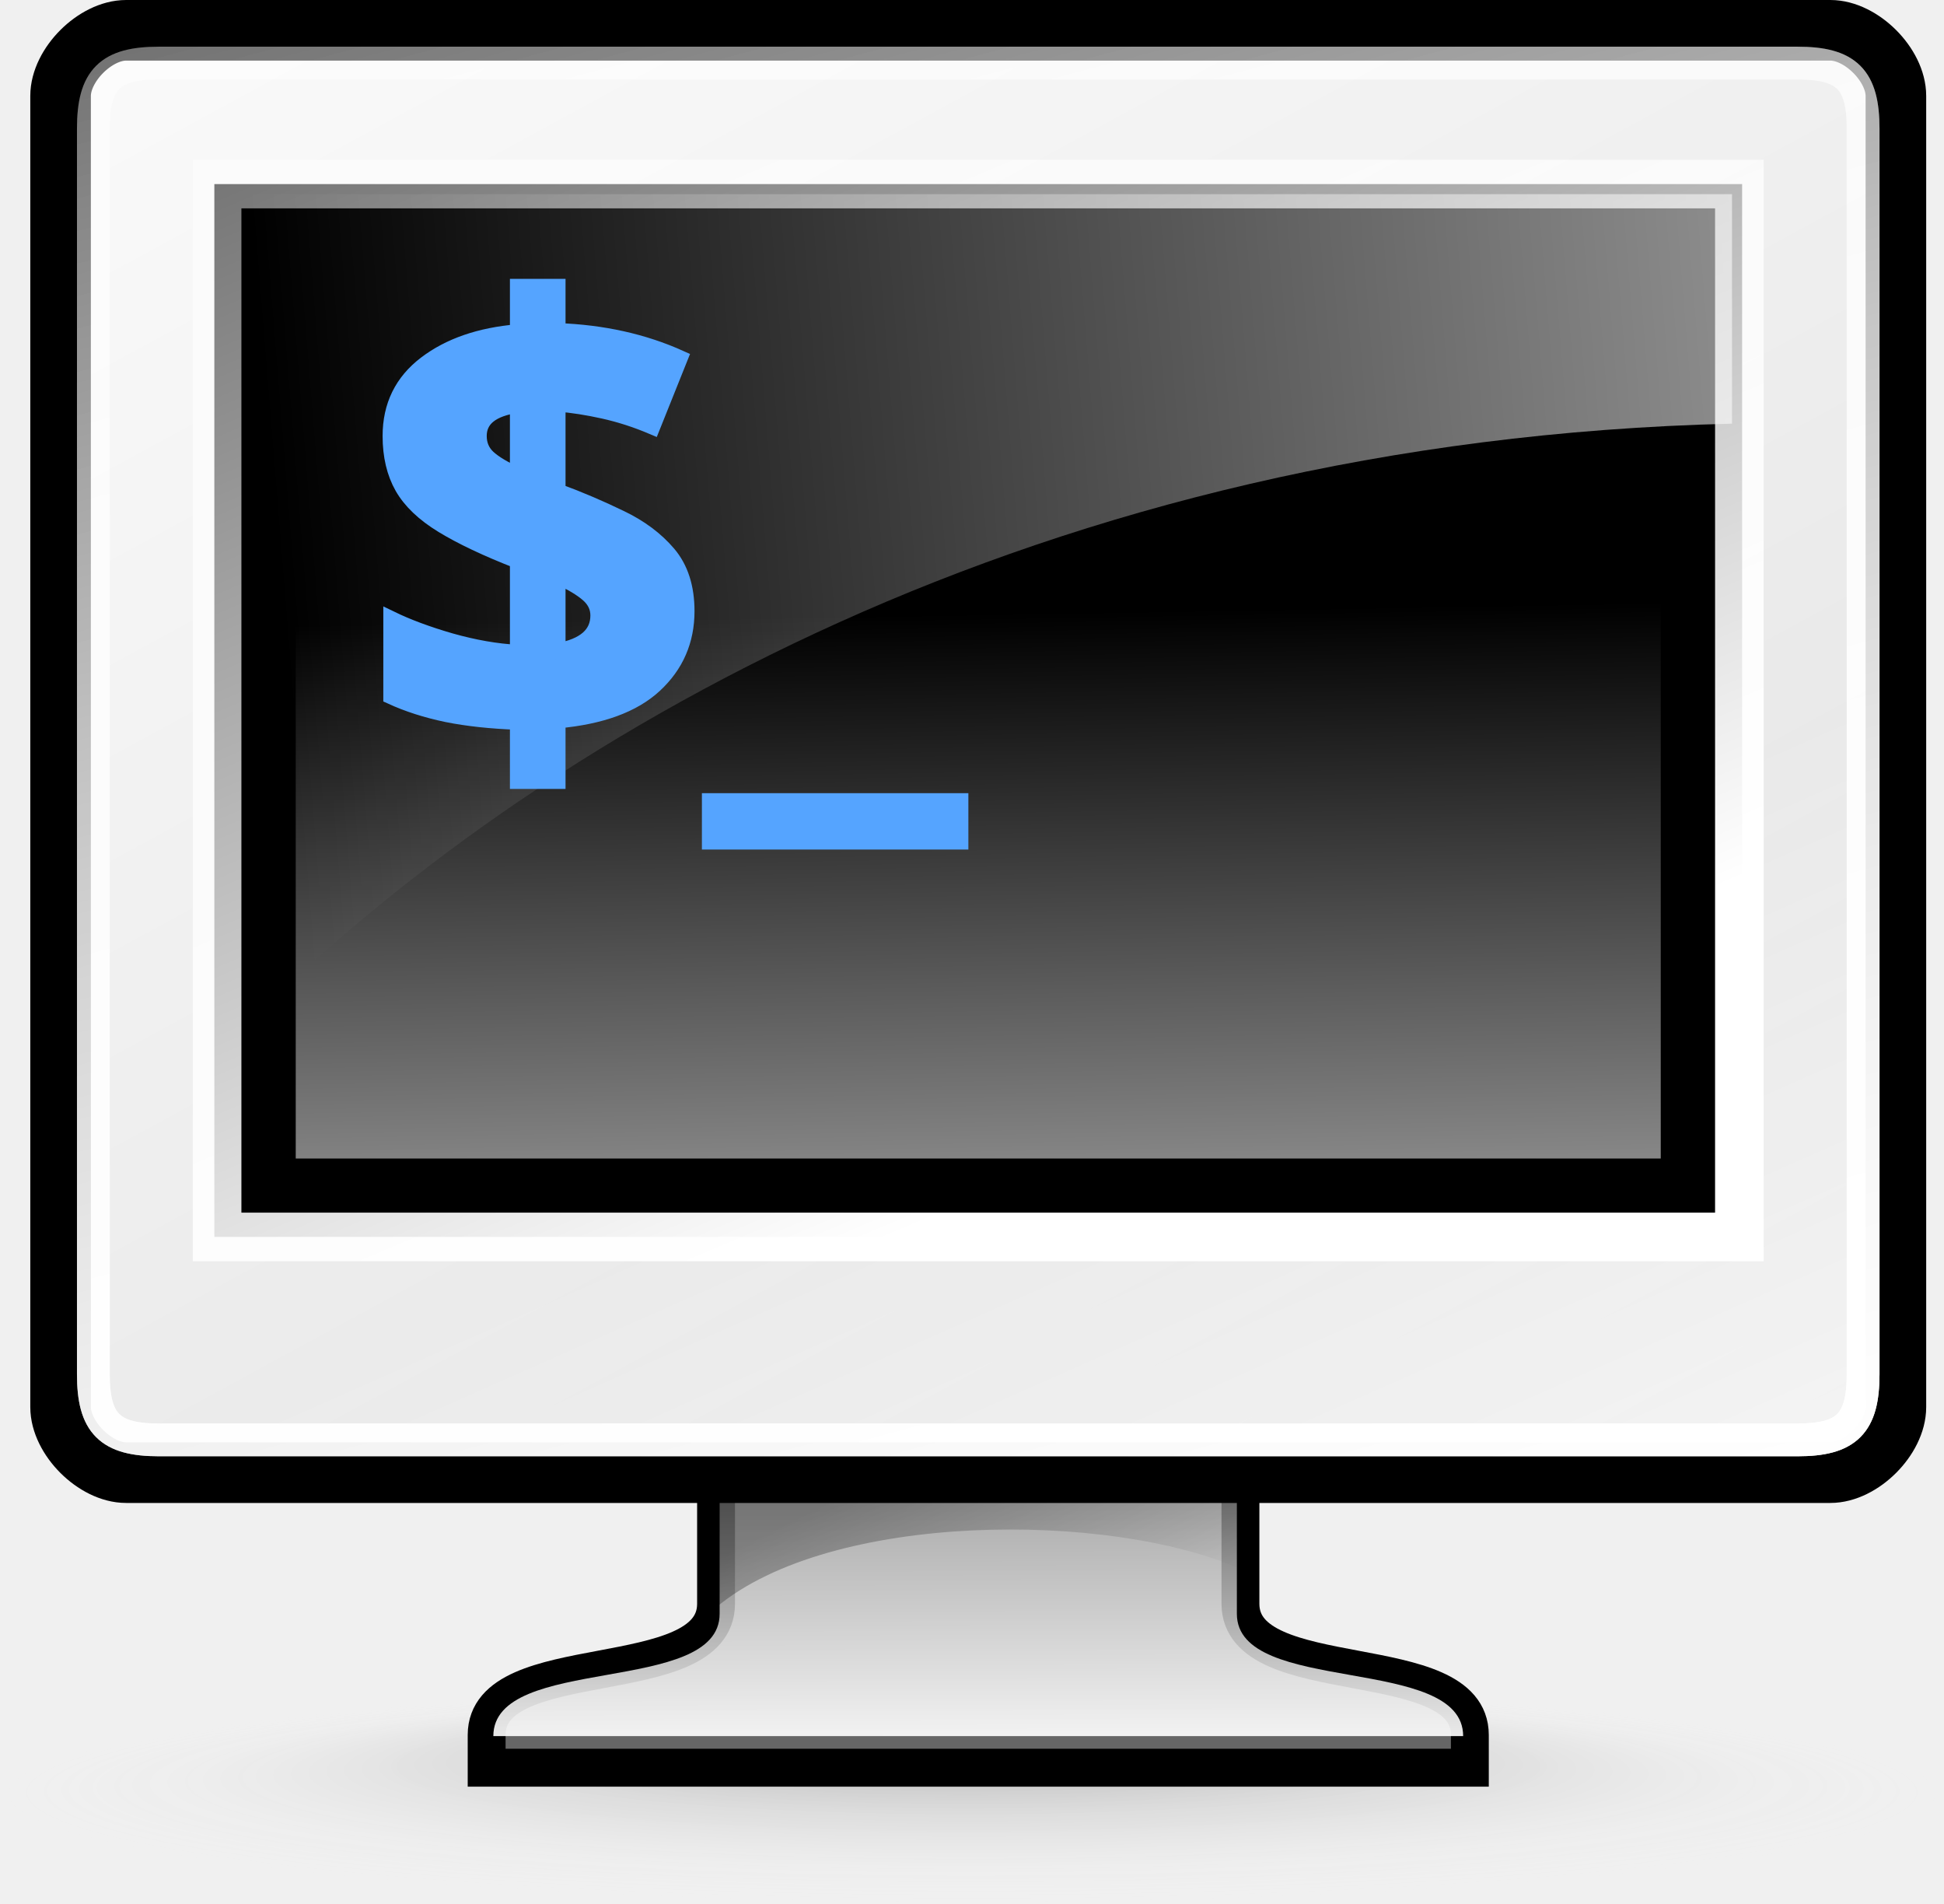
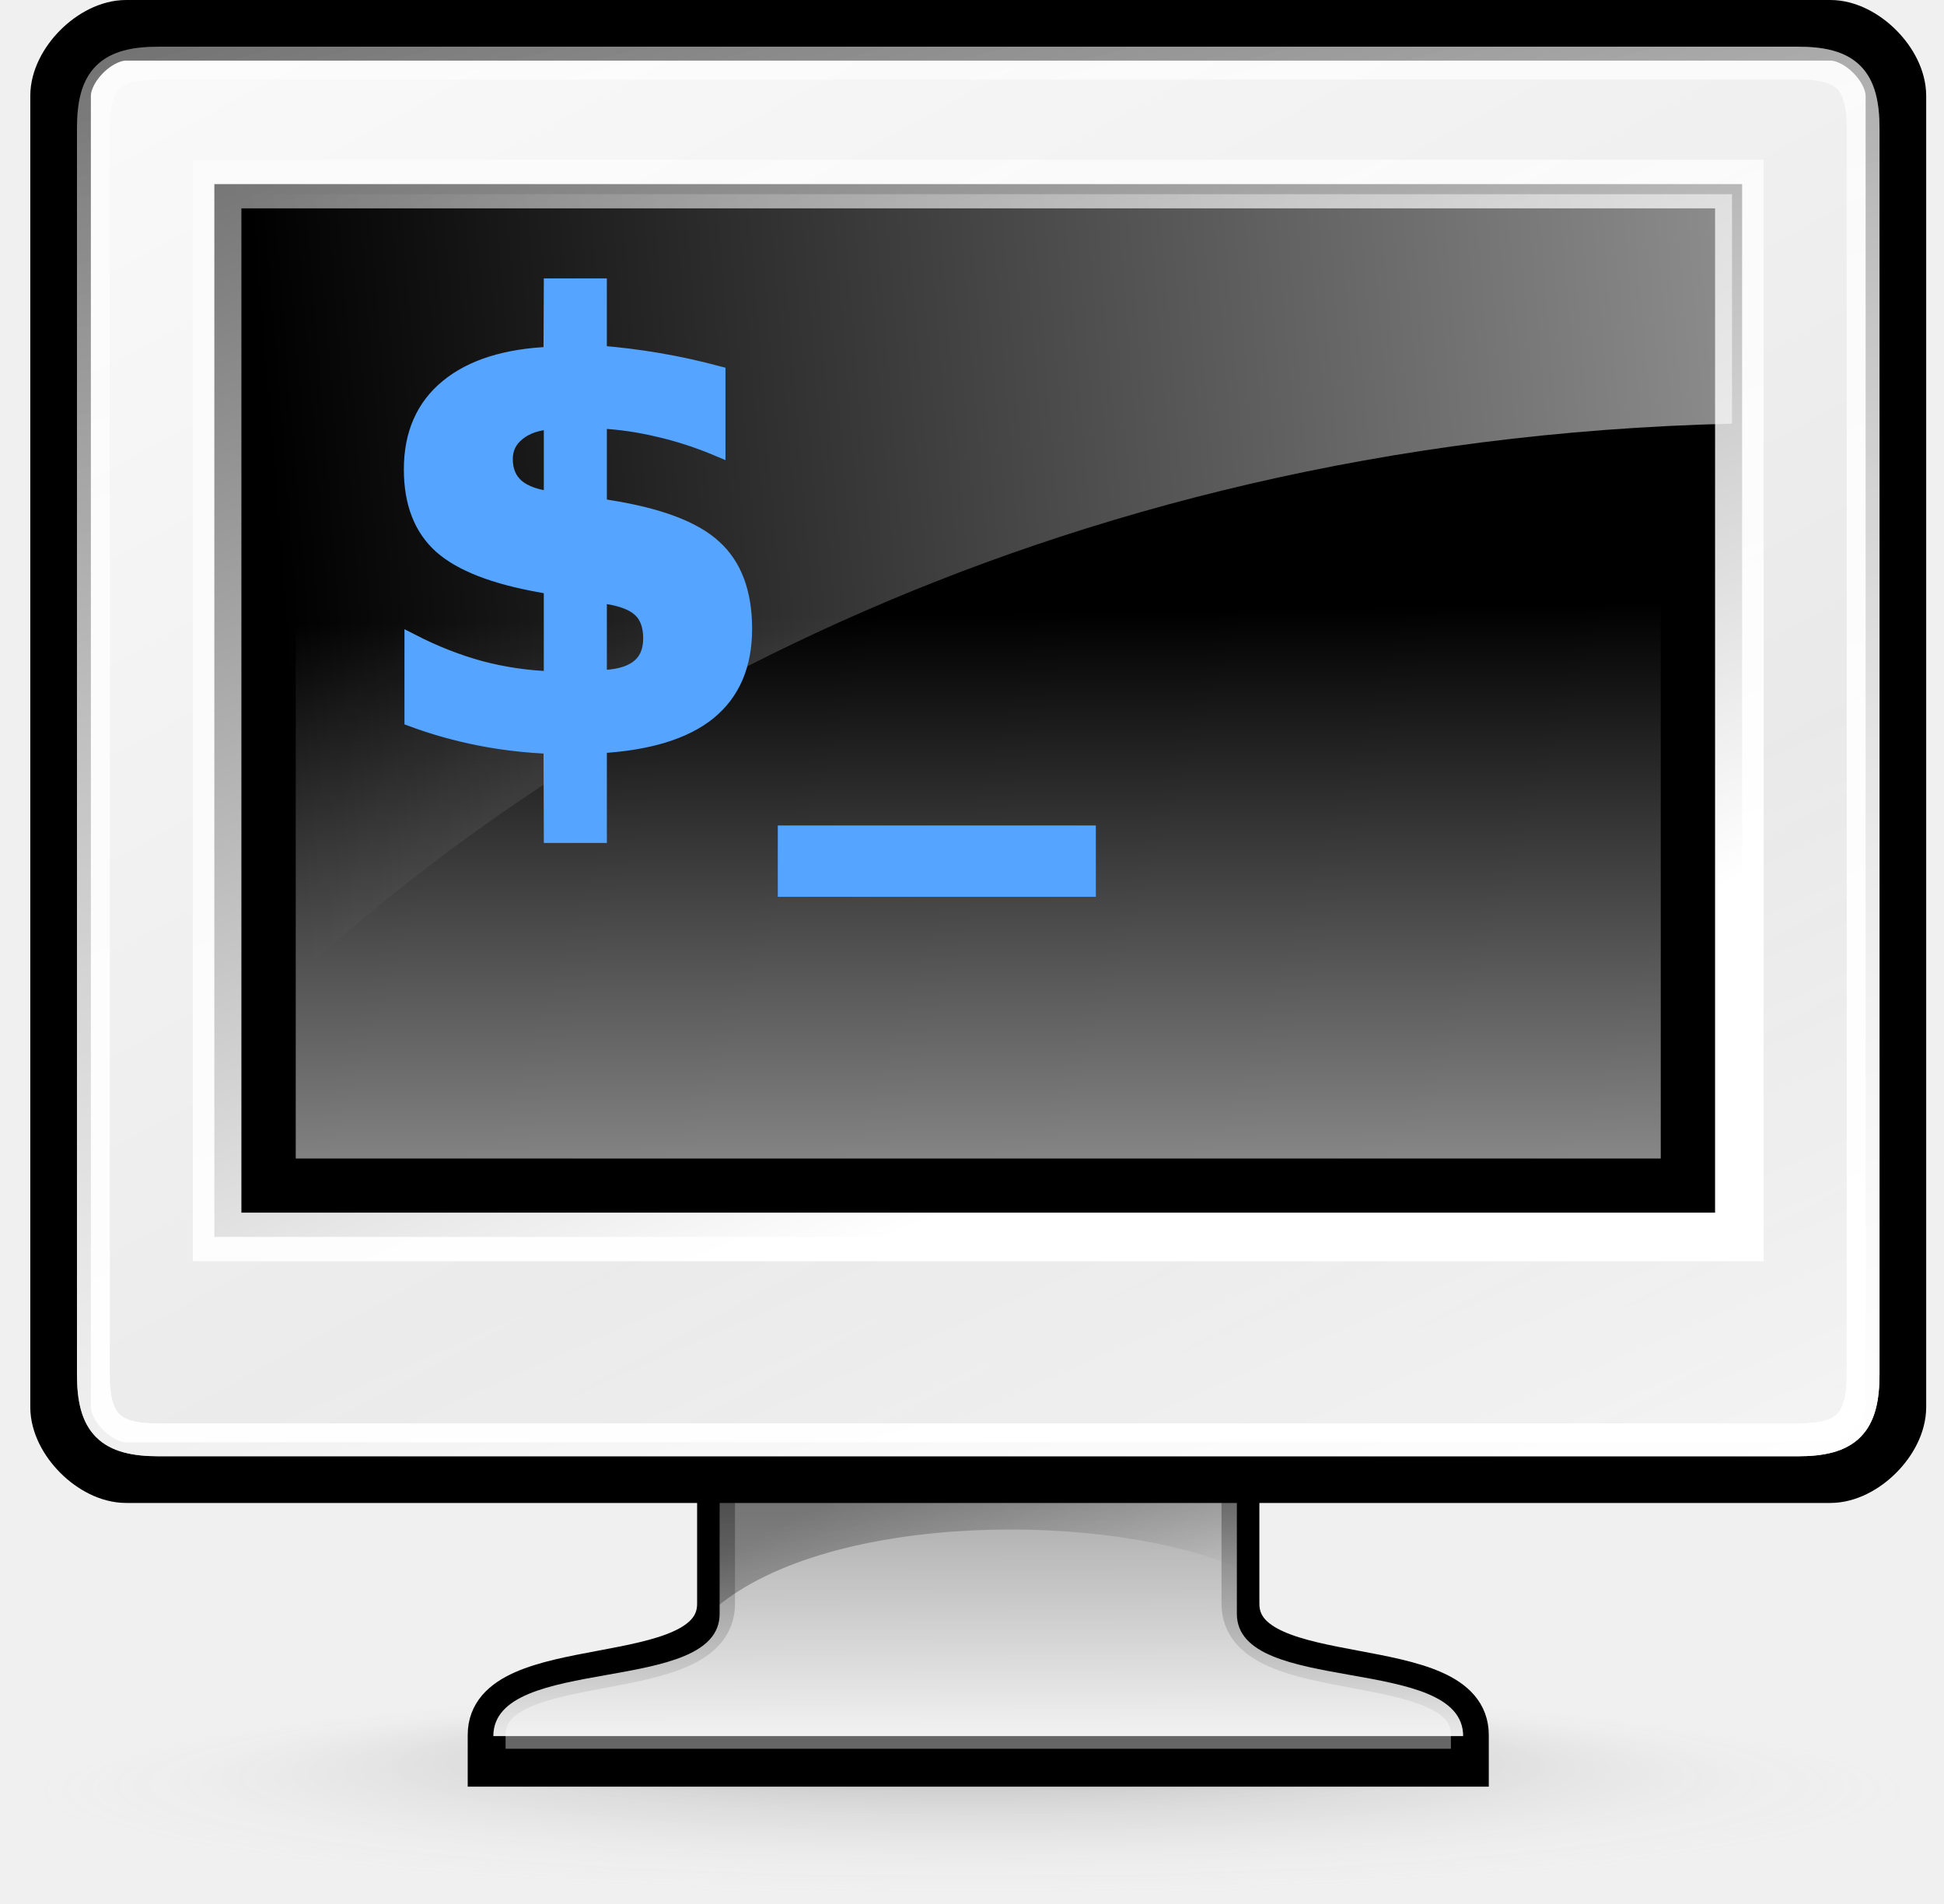
<svg xmlns="http://www.w3.org/2000/svg" xmlns:xlink="http://www.w3.org/1999/xlink" version="1.0" x="00" y="00" width="128.354" height="125.633" id="Etiquette">
  <defs id="Gradients">
    <linearGradient id="linearGradient2341">
      <stop style="stop-color:#ffffff;stop-opacity:0.157;" offset="0" id="stop2342" />
      <stop style="stop-color:#ffffff;stop-opacity:1;" offset="1" id="stop2343" />
    </linearGradient>
    <linearGradient xlink:href="#linearGradient2363" id="linearGradient3419" gradientUnits="userSpaceOnUse" gradientTransform="matrix(0.97891,0,0,0.76533,-4.655562,-10.98335)" x1="8.124" y1="-41.234" x2="81.071" y2="172.116" />
    <linearGradient id="linearGradient2347">
      <stop style="stop-color:#ffffff;stop-opacity:0;" offset="0" id="stop2348" />
      <stop style="stop-color:#ffffff;stop-opacity:0.471;" offset="1" id="stop2349" />
    </linearGradient>
    <linearGradient xlink:href="#linearGradient2347" id="linearGradient3415" gradientUnits="userSpaceOnUse" gradientTransform="matrix(1.043391,0,0,0.718032,-4.655562,-10.98335)" x1="89.696" y1="145.413" x2="89.696" y2="29.383" />
    <linearGradient id="linearGradient2372">
      <stop style="stop-color:#000000;stop-opacity:0.471;" offset="0" id="stop2373" />
      <stop style="stop-color:#000000;stop-opacity:0;" offset="1" id="stop2374" />
    </linearGradient>
    <linearGradient xlink:href="#linearGradient2372" id="linearGradient3413" gradientUnits="userSpaceOnUse" gradientTransform="matrix(2.138091,0,0,0.549583,-2e-5,-19.79842)" x1="23.875" y1="219.557" x2="37.456" y2="226.497" />
    <linearGradient id="linearGradient2363">
      <stop style="stop-color:#ffffff;stop-opacity:0;" offset="0" id="stop2364" />
      <stop style="stop-color:#ffffff;stop-opacity:1;" offset="1" id="stop2365" />
    </linearGradient>
    <linearGradient xlink:href="#linearGradient2363" id="linearGradient3412" gradientUnits="userSpaceOnUse" gradientTransform="matrix(4.740851,0,0,0.158028,-4.655562,-10.98335)" x1="7.759" y1="801.044" x2="21.452" y2="801.044" />
    <linearGradient id="linearGradient3057">
      <stop style="stop-color:#000000;stop-opacity:0.192;" offset="0" id="stop3058" />
      <stop style="stop-color:#000000;stop-opacity:0.141;" offset="0.342" id="stop3059" />
      <stop style="stop-color:#ffffff;stop-opacity:0;" offset="1" id="stop3060" />
    </linearGradient>
    <radialGradient xlink:href="#linearGradient3057" id="radialGradient3411" gradientUnits="userSpaceOnUse" gradientTransform="matrix(2.766151,0,0,0.3097929,-13.31979,-10.37569)" cx="28.016" cy="415.831" fx="27.829" fy="401.331" r="23.201" />
    <linearGradient id="linearGradient2386">
      <stop style="stop-color:#ffffff;stop-opacity:1;" offset="0" id="stop2387" />
      <stop style="stop-color:#46a046;stop-opacity:1;" offset="0.5" id="stop2414" />
      <stop style="stop-color:#267726;stop-opacity:1;" offset="1" id="stop2388" />
    </linearGradient>
    <linearGradient id="linearGradient1958">
      <stop style="stop-color:#000000;stop-opacity:0.196;" offset="0" id="stop1959" />
      <stop style="stop-color:#000000;stop-opacity:0;" offset="1" id="stop1960" />
    </linearGradient>
    <linearGradient id="TransparentWhite">
      <stop style="stop-color:#ffffff;stop-opacity:0;" offset="0" id="stopwhitefull" />
      <stop style="stop-color:#ffffff;stop-opacity:1;" offset="1" id="stopwhitetransparent" />
    </linearGradient>
    <linearGradient id="WhiteTransparent">
      <stop style="stop-color:#ffffff;stop-opacity:1;" offset="0" id="stopWhiteFull" />
      <stop style="stop-color:#ffffff;stop-opacity:0;" offset="1" id="stopWhiteTransparent" />
    </linearGradient>
    <linearGradient xlink:href="#linearGradient2341" id="linearGradient1297" gradientUnits="userSpaceOnUse" gradientTransform="matrix(1.910124,0,0,0.481661,0.879401,5.576872)" x1="36.733" y1="173.605" x2="37.127" y2="232.27" />
    <linearGradient xlink:href="#TransparentWhite" id="linearGradient1935" gradientTransform="matrix(1.343102,0,0,0.744545,-2e-5,-2.366496)" x1="13.424" y1="48.322" x2="145.211" y2="42.415" gradientUnits="userSpaceOnUse" />
    <linearGradient xlink:href="#WhiteTransparent" id="linearGradient1939" gradientTransform="matrix(1.128152,0,0,0.886405,-2e-5,-2.366496)" x1="-7.668" y1="-22.305" x2="108.598" y2="145.622" gradientUnits="userSpaceOnUse" />
    <linearGradient xlink:href="#WhiteTransparent" id="linearGradient1943" gradientTransform="matrix(1.202561,0,0,0.831558,-2e-5,-2.366496)" x1="70.46" y1="87.961" x2="-17.925" y2="-56.904" gradientUnits="userSpaceOnUse" />
    <linearGradient xlink:href="#WhiteTransparent" id="linearGradient1945" gradientUnits="userSpaceOnUse" gradientTransform="matrix(1.128152,0,0,0.886405,-2e-5,-2.366496)" x1="119.221" y1="138.057" x2="80.859" y2="69.979" />
    <linearGradient xlink:href="#WhiteTransparent" id="linearGradient1954" gradientTransform="matrix(1.12626,0,0,0.739153,4.392197,2.894327)" x1="58.873" y1="144.631" x2="56.428" y2="50.784" gradientUnits="userSpaceOnUse" />
    <linearGradient xlink:href="#linearGradient2363" id="linearGradient68" gradientUnits="userSpaceOnUse" gradientTransform="matrix(0.97891,0,0,0.76533,-4.655562,-10.98335)" x1="8.124" y1="-41.234" x2="81.071" y2="172.116" />
  </defs>
  <ellipse style="fill:url(#radialGradient3411);fill-opacity:1;stroke:none;stroke-width:3.471;stroke-linecap:round;stroke-linejoin:round;stroke-miterlimit:4;stroke-dashoffset:0;stroke-opacity:1" id="path3396" cx="64.177" cy="118.446" rx="64.177" ry="7.187" />
  <path style="fill:url(#linearGradient3412);fill-opacity:1;fill-rule:evenodd;stroke:none;stroke-width:1pt;stroke-linecap:butt;stroke-linejoin:miter;stroke-opacity:1" d="m 32.131,114.522 v 2.164 h 64.917 v -2.164 z" id="path3397" />
  <path style="fill:#666666;fill-opacity:1;fill-rule:evenodd;stroke:#000000;stroke-width:2.5;stroke-linecap:butt;stroke-linejoin:miter;stroke-miterlimit:4;stroke-dasharray:none;stroke-opacity:1" d="m 47.278,97.211 v 8.656 c 0,5.815 -15.147,2.84 -15.147,8.656 v 2.164 h 64.917 v -2.164 c 0,-5.815 -15.147,-2.84 -15.147,-8.656 v -8.656 z" id="path3398" />
  <path style="fill:url(#linearGradient1297);fill-opacity:1;fill-rule:evenodd;stroke:none;stroke-width:1pt;stroke-linecap:butt;stroke-linejoin:miter;stroke-opacity:1" d="m 47.514,98.456 v 8.073 c 0,5.424 -14.941,2.649 -14.941,8.073 h 64.033 c 0,-5.424 -14.941,-2.649 -14.941,-8.073 v -8.073 z" id="path3410" />
  <path style="opacity:0.679;fill:url(#linearGradient3413);fill-opacity:1;fill-rule:evenodd;stroke:none;stroke-width:1pt;stroke-linecap:butt;stroke-linejoin:miter;stroke-opacity:1" d="m 47.278,97.211 v 8.899 c 7.574,-6.357 25.967,-6.357 34.622,-2.543 v -6.357 z" id="path3399" />
  <path style="fill:none;fill-opacity:1;fill-rule:evenodd;stroke:none;stroke-width:0.866pt;stroke-linecap:butt;stroke-linejoin:miter;stroke-opacity:1" d="m 79.466,95.036 c -10.531,0 -21.062,0 -31.593,0 -0.208,2.998 0.417,8.908 -0.307,11.819 -0.867,2.795 -4.354,2.848 -6.716,3.669 -2.452,0.714 -5.208,1.125 -7.319,2.544 -1.283,1.163 -0.544,1.812 1.141,1.646 l 61.781,-0.275 c 0.434,-2.539 -1.81,-2.697 -4.149,-2.878 -3.055,-0.837 -6.307,-1.452 -9.145,-2.793 -2.772,-1.762 -1.594,-5.446 -1.859,-8.175 -0.021,-0.727 0.086,-4.361 -0.084,-4.96 -0.17,-0.599 -0.618,-0.932 -1.75,-0.597 z" id="path3400" />
  <path style="fill:none;fill-opacity:1;fill-rule:evenodd;stroke:#ffffff;stroke-width:0.866pt;stroke-linecap:butt;stroke-linejoin:miter;stroke-opacity:0.184" d="M 15.901,13.901 H 113.277 V 79.9 H 15.901 Z" id="path3401" />
  <path style="fill:#dddddd;fill-opacity:1;fill-rule:evenodd;stroke:#000000;stroke-width:1.25;stroke-linecap:butt;stroke-linejoin:miter;stroke-miterlimit:4;stroke-dasharray:none;stroke-opacity:0.296" d="M 4,6.328 C 4,4.288 6.288,2 8.328,2 H 120.85 c 2.04,0 4.328,2.288 4.328,4.328 V 92.883 c 0,2.04 -2.288,4.328 -4.328,4.328 H 8.328 c -2.04,0 -4.328,-2.288 -4.328,-4.328 z" id="path3402" />
  <path style="fill:url(#linearGradient3415);fill-opacity:1;fill-rule:evenodd;stroke:#000000;stroke-width:0.866pt;stroke-linecap:butt;stroke-linejoin:miter;stroke-opacity:0.336" d="m 14.819,12.819 h 99.539 V 80.982 H 14.819 Z" id="path3403" />
  <path style="fill:url(#linearGradient1939);fill-opacity:1;fill-rule:evenodd;stroke:none;stroke-width:1pt;stroke-linecap:butt;stroke-linejoin:miter;stroke-opacity:1" d="M 4,6.328 C 4,4.288 6.288,2 8.328,2 H 120.85 c 2.04,0 4.328,2.288 4.328,4.328 V 92.883 c 0,2.04 -2.288,4.328 -4.328,4.328 H 8.328 c -2.04,0 -4.328,-2.288 -4.328,-4.328 z" id="path3404" />
  <path style="fill:#314e6c;fill-opacity:0.836;fill-rule:evenodd;stroke:#000000;stroke-width:0.866pt;stroke-linecap:butt;stroke-linejoin:miter;stroke-opacity:1" d="m 14.819,12.819 h 99.539 V 80.982 H 14.819 Z" id="path3405" />
  <path style="opacity:1;fill:url(#linearGradient1945);fill-opacity:1;fill-rule:evenodd;stroke:#000000;stroke-width:4;stroke-linecap:butt;stroke-linejoin:miter;stroke-miterlimit:4;stroke-dasharray:none;stroke-opacity:1" d="M 4,6.328 C 4,4.288 6.288,2 8.328,2 H 120.85 c 2.04,0 4.328,2.288 4.328,4.328 V 92.883 c 0,2.04 -2.288,4.328 -4.328,4.328 H 8.328 c -2.04,0 -4.328,-2.288 -4.328,-4.328 z" id="path1944" />
  <path style="fill:#000000;fill-opacity:1;fill-rule:evenodd;stroke:#000000;stroke-width:1pt;stroke-linecap:butt;stroke-linejoin:miter;stroke-opacity:1" d="m 14.819,12.819 h 99.539 V 80.982 H 14.819 Z" id="path3406" />
  <path style="fill:none;fill-opacity:1;fill-rule:evenodd;stroke:url(#linearGradient1943);stroke-width:3.208;stroke-linecap:butt;stroke-linejoin:miter;stroke-miterlimit:4;stroke-opacity:1" d="M 14.335,12.15 H 114.843 V 81.651 H 14.335 Z" id="path3407" />
  <path style="fill:none;fill-opacity:0.75;fill-rule:evenodd;stroke:url(#linearGradient68);stroke-width:2.164;stroke-linecap:butt;stroke-linejoin:miter;stroke-miterlimit:4;stroke-opacity:1" d="m 6.164,8.492 c 0,-3.246 1.082,-4.328 4.328,-4.328 H 118.686 c 3.246,0 4.328,1.082 4.328,4.328 V 90.72 c 0,3.246 -1.082,4.328 -4.328,4.328 H 10.492 c -3.246,0 -4.328,-1.082 -4.328,-4.328 z" id="path3408" />
  <path style="fill:url(#linearGradient1935);fill-opacity:1;fill-rule:evenodd;stroke:none;stroke-width:1pt;stroke-linecap:butt;stroke-linejoin:miter;stroke-opacity:1" d="m 14.819,12.819 h 99.539 V 27.967 C 68.917,29.049 35.376,48.524 15.901,67.999 Z" id="path3409" />
  <path style="fill:url(#linearGradient1954);fill-opacity:1;fill-rule:evenodd;stroke:none;stroke-width:1pt;stroke-linecap:butt;stroke-linejoin:miter;stroke-opacity:1" d="M 19.526,17.326 H 109.652 V 76.475 H 19.526 Z" id="path1946" />
  <path style="fill:none;fill-opacity:0.75;fill-rule:evenodd;stroke:none;stroke-width:3.75;stroke-linecap:butt;stroke-linejoin:miter;stroke-miterlimit:4;stroke-opacity:1" d="M 104.302,47.655 31.961,10.054 c -3.548,-1.844 -5.498,-1.16 -4.973,0.715 0.524,1.876 13.61,23.334 13.497,37.084 -0.113,13.75 -13.79,41.379 -14.262,43.24 -0.472,1.86 1.214,2.304 5.335,0.167 L 104.253,53.548 c 3.871,-2.008 4.012,-3.833 0.049,-5.893 z" id="path2493" />
  <path style="fill:none;fill-opacity:0.75;fill-rule:evenodd;stroke:none;stroke-width:1.25;stroke-linecap:butt;stroke-linejoin:miter;stroke-miterlimit:4;stroke-opacity:1" d="M 104.302,47.655 31.961,10.054 c -3.548,-1.844 -5.498,-1.16 -4.973,0.715 0.524,1.876 13.61,23.334 13.497,37.084 -0.113,13.75 -13.79,41.379 -14.262,43.24 -0.472,1.86 1.214,2.304 5.335,0.167 L 104.253,53.548 c 3.871,-2.008 4.012,-3.833 0.049,-5.893 z" id="path2496" />
-   <text xml:space="preserve" style="font-style:normal;font-variant:normal;font-weight:bold;font-stretch:normal;line-height:0%;font-family:sans-serif;text-align:start;writing-mode:lr-tb;text-anchor:start;fill:#55a4ff;fill-opacity:1;stroke:#55a4ff;stroke-width:1;stroke-linecap:butt;stroke-linejoin:miter;stroke-miterlimit:4;stroke-dasharray:none;stroke-opacity:1" x="24.042" y="49.266" id="text2115">
-     <tspan id="tspan2117" x="24.042" y="49.266" style="font-size:40px;line-height:1.25;font-family:sans-serif">$_</tspan>
-   </text>
+   <g aria-label="$_" style="font-style:normal;font-variant:normal;font-weight:bold;font-stretch:normal;line-height:0%;font-family:sans-serif;text-align:start;writing-mode:lr-tb;text-anchor:start;fill:#55a4ff;fill-opacity:1;stroke:#55a4ff;stroke-width:1;stroke-linecap:butt;stroke-linejoin:miter;stroke-miterlimit:4;stroke-dasharray:none;stroke-opacity:1" id="text2115">
+     <path d="m 39.569,55.145 h -3.164 l -0.02,-5.879 q -2.441,-0.098 -4.727,-0.547 -2.285,-0.449 -4.453,-1.25 v -5.117 q 2.246,1.152 4.531,1.777 2.305,0.605 4.668,0.684 v -6.074 l -0.645,-0.117 q -4.668,-0.82 -6.641,-2.578 -1.953,-1.758 -1.953,-5.059 0,-3.496 2.383,-5.449 2.402,-1.973 6.836,-2.148 l 0.02,-4.512 h 3.164 v 4.434 q 1.953,0.156 3.906,0.488 1.953,0.332 3.926,0.859 v 4.961 Q 45.448,28.797 43.495,28.348 41.542,27.879 39.569,27.782 v 5.605 l 0.625,0.117 q 4.961,0.781 6.953,2.617 2.012,1.816 2.012,5.391 0,3.594 -2.383,5.527 -2.383,1.914 -7.207,2.188 z M 36.405,32.938 v -5.098 q -1.387,0.078 -2.227,0.762 -0.82,0.664 -0.82,1.699 0,1.152 0.762,1.816 0.762,0.645 2.285,0.82 z m 3.164,6.367 v 5.43 q 1.699,-0.02 2.539,-0.664 0.859,-0.645 0.859,-1.934 0,-1.328 -0.781,-1.973 -0.781,-0.664 -2.617,-0.859 z" style="font-size:40px;line-height:1.25;font-family:sans-serif" id="path70" />
+     <path d="m 71.854,54.989 v 3.711 h -20 v -3.711 z" style="font-size:40px;line-height:1.25;font-family:sans-serif" id="path72" />
+   </g>
  <path id="path2091" d="m 6.164,8.492 c 0,-3.246 1.082,-4.328 4.328,-4.328 H 118.686 c 3.246,0 4.328,1.082 4.328,4.328 V 90.72 c 0,3.246 -1.082,4.328 -4.328,4.328 H 10.492 c -3.246,0 -4.328,-1.082 -4.328,-4.328 z" style="fill:none;fill-opacity:0.75;fill-rule:evenodd;stroke:url(#linearGradient3419);stroke-width:2.164;stroke-linecap:butt;stroke-linejoin:miter;stroke-miterlimit:4;stroke-opacity:1" />
</svg>
